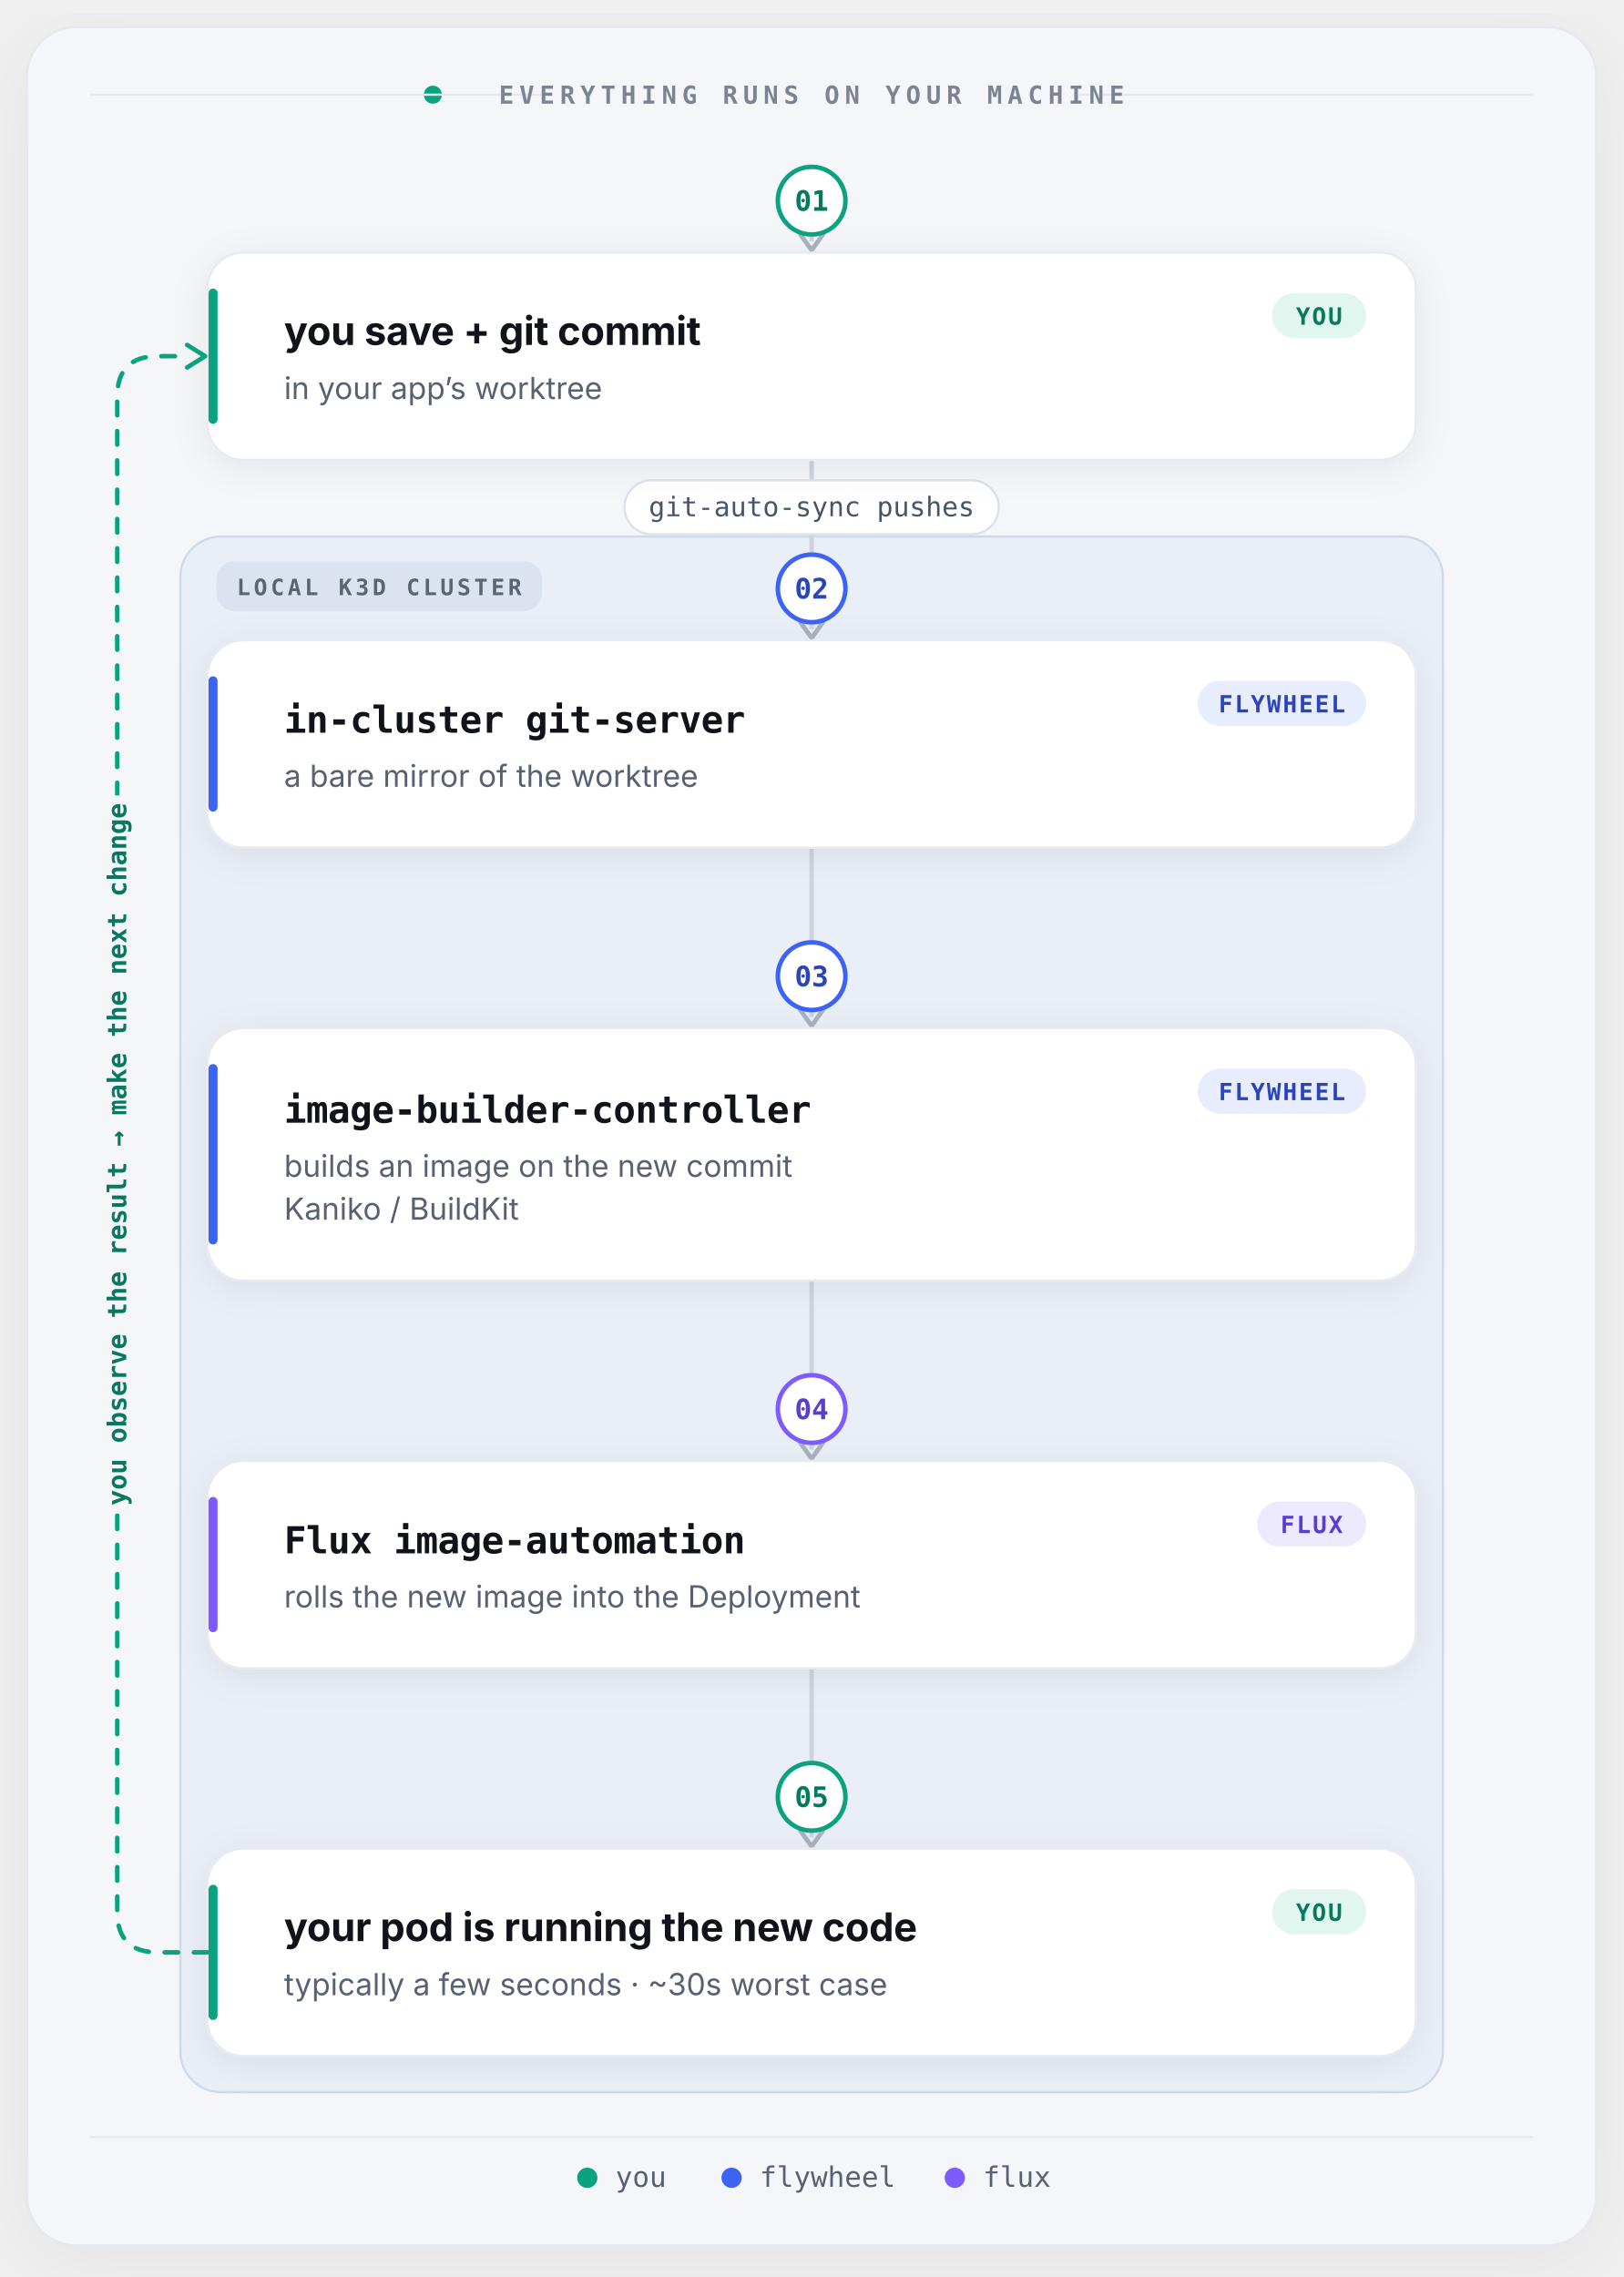
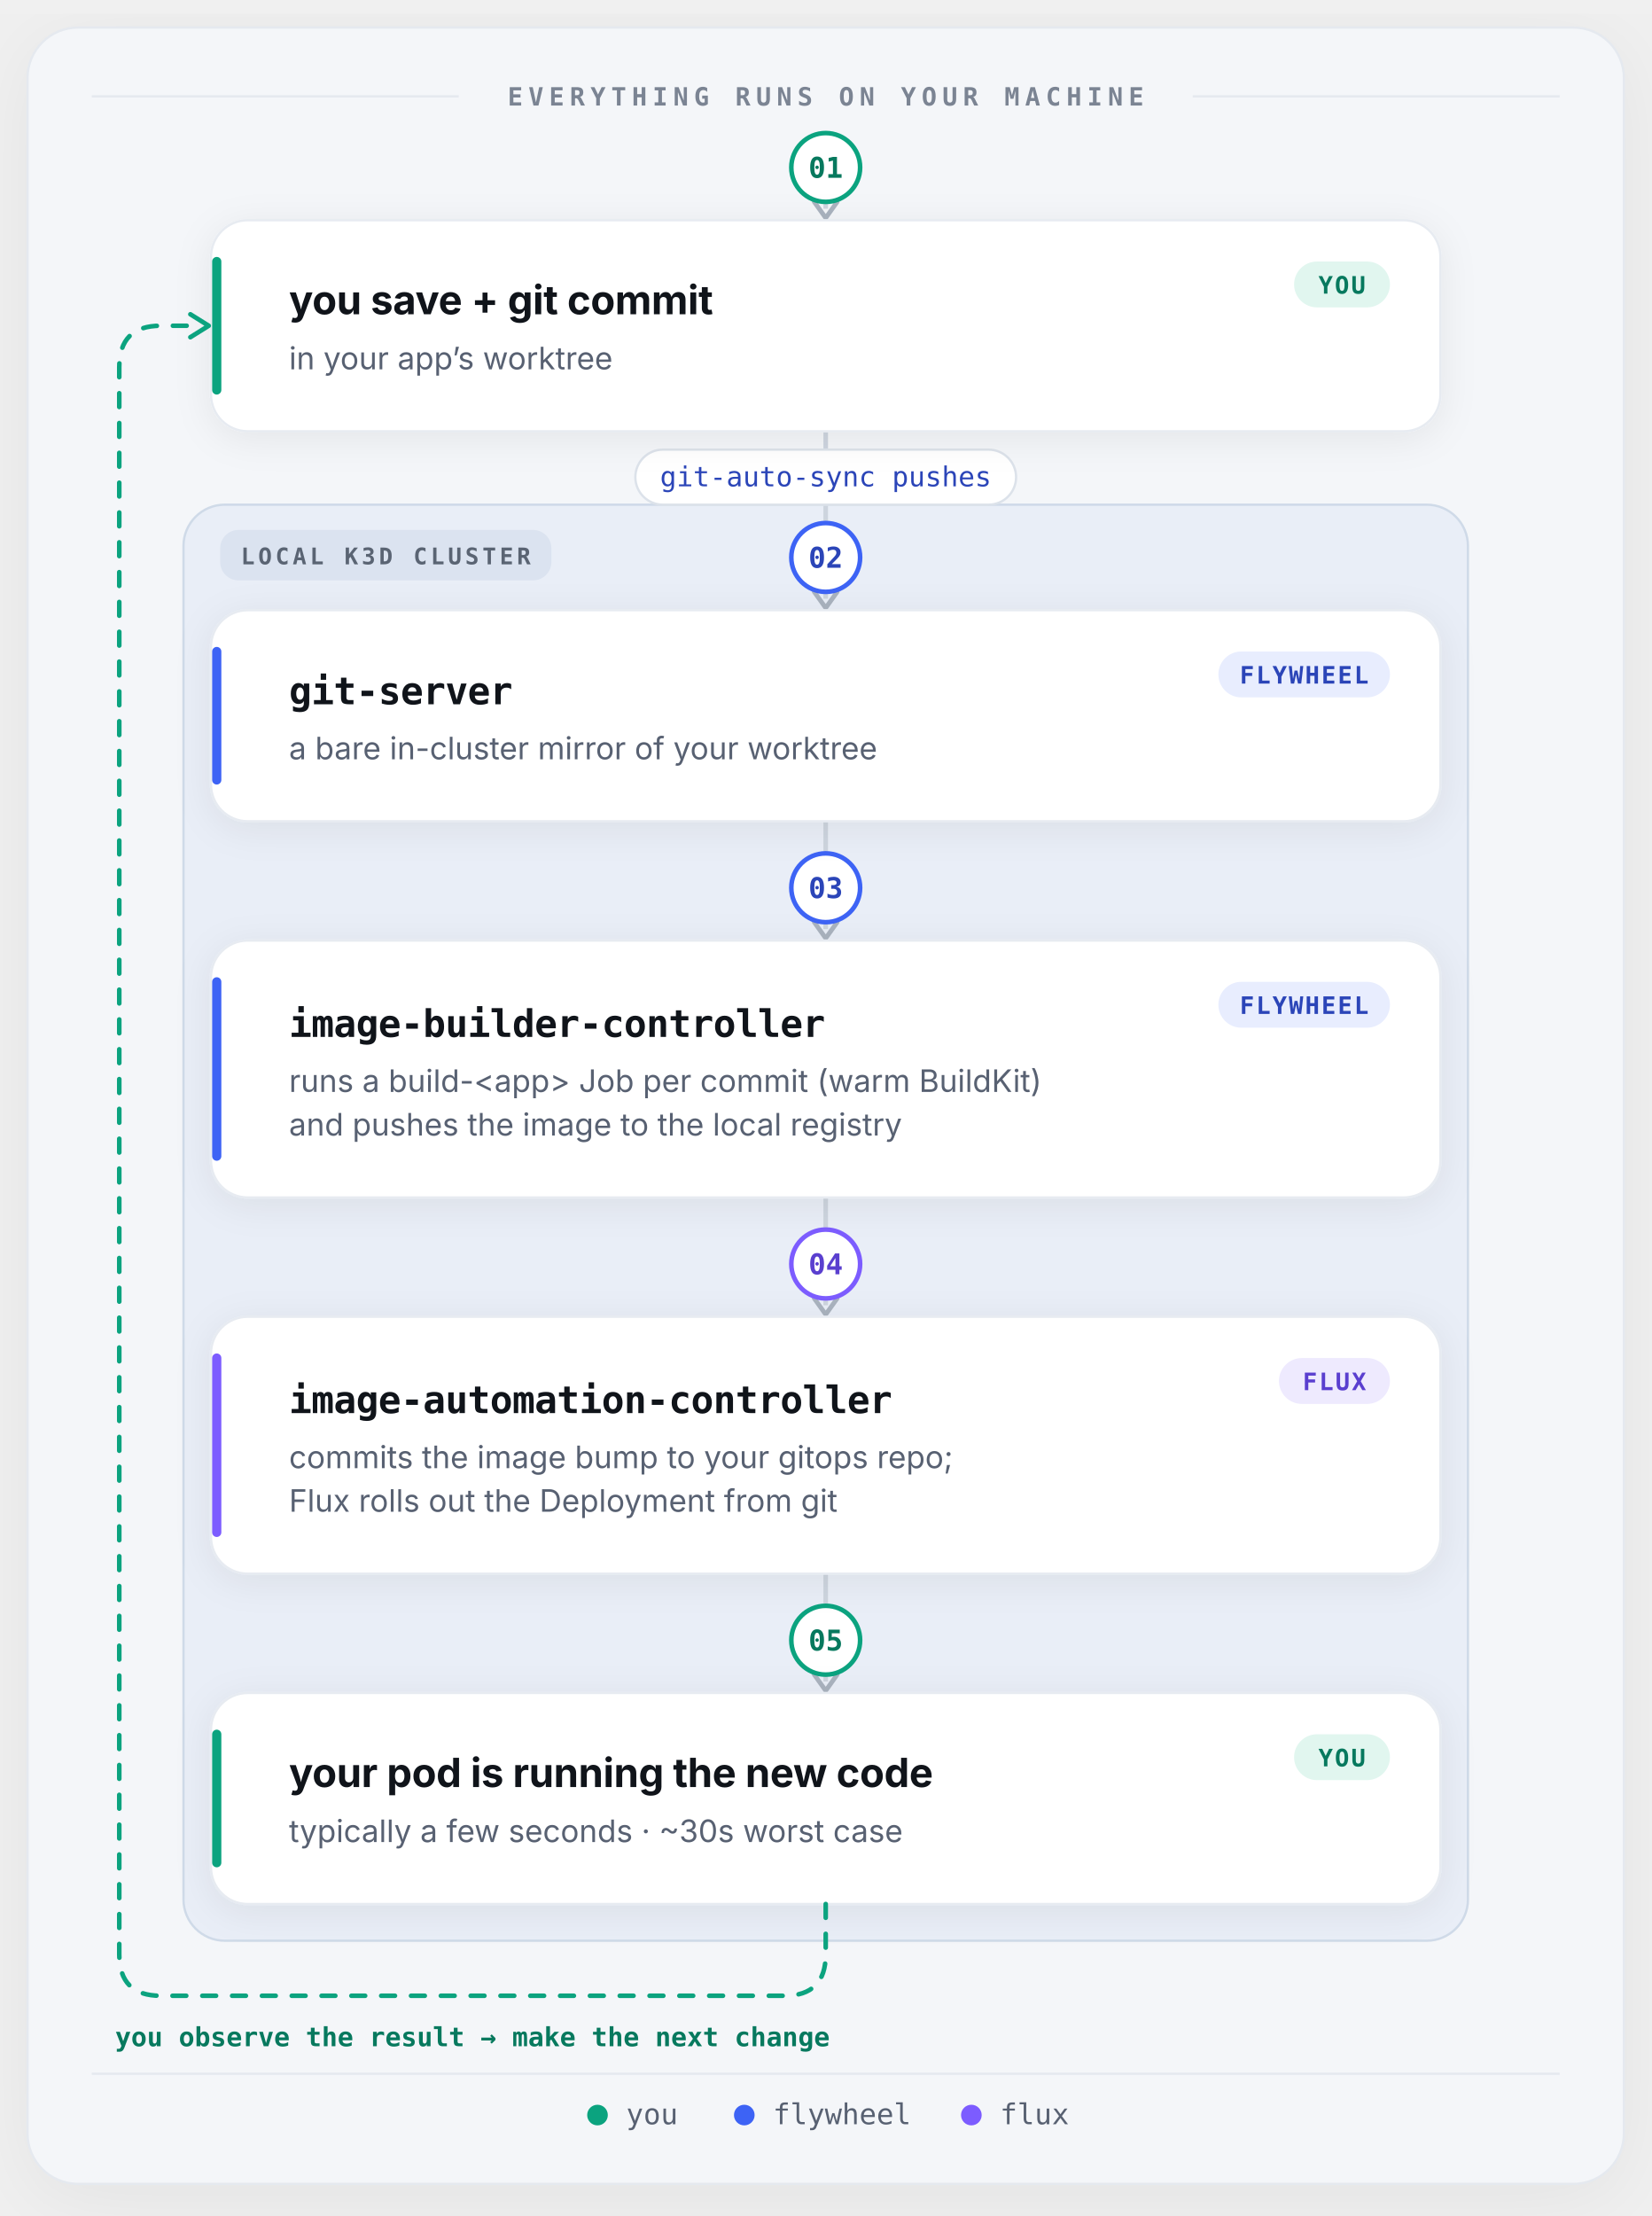
- <svg xmlns="http://www.w3.org/2000/svg" width="720" height="1010" viewBox="0 0 720 1010" font-family="-apple-system, BlinkMacSystemFont, 'Segoe UI', system-ui, sans-serif">
+ <svg xmlns="http://www.w3.org/2000/svg" width="720" height="966" viewBox="0 0 720 966" font-family="-apple-system, BlinkMacSystemFont, 'Segoe UI', system-ui, sans-serif">
  <defs>
    <filter id="cardShadow" x="-20%" y="-20%" width="140%" height="160%">
      <feDropShadow dx="0" dy="3" stdDeviation="8" flood-color="#0B1220" flood-opacity="0.07" />
    </filter>
    <filter id="panelShadow" x="-20%" y="-20%" width="140%" height="140%">
      <feDropShadow dx="0" dy="6" stdDeviation="20" flood-color="#0B1220" flood-opacity="0.06" />
    </filter>
  </defs>
-   <rect x="12" y="12" width="696" height="984" rx="22" fill="#F4F6F9" filter="url(#panelShadow)" />
-   <rect x="12" y="12" width="696" height="984" rx="22" fill="#F4F6F9" stroke="#E5E9EF" stroke-width="1" />
+   <rect x="12" y="12" width="696" height="940" rx="22" fill="#F4F6F9" filter="url(#panelShadow)" />
+   <rect x="12" y="12" width="696" height="940" rx="22" fill="#F4F6F9" stroke="#E5E9EF" stroke-width="1" />
  <g>
-     <rect x="80" y="238.0" width="560" height="690.0" rx="18" fill="#E9EEF7" stroke="#CFDAE8" stroke-width="1" />
-     <rect x="96" y="249.0" width="144.4" height="22" rx="8" fill="#DBE3F0" />
-     <text x="168.2" y="264.0" font-family="ui-monospace, 'SF Mono', 'JetBrains Mono', Menlo, Consolas, monospace" font-size="10" font-weight="600" letter-spacing="1.5" fill="#5A6473" text-anchor="middle">LOCAL K3D CLUSTER</text>
+     <rect x="80" y="220.0" width="560" height="626.0" rx="18" fill="#E9EEF7" stroke="#CFDAE8" stroke-width="1" />
+     <rect x="96" y="231.0" width="144.4" height="22" rx="8" fill="#DBE3F0" />
+     <text x="168.2" y="246.0" font-family="ui-monospace, 'SF Mono', 'JetBrains Mono', Menlo, Consolas, monospace" font-size="10" font-weight="600" letter-spacing="1.5" fill="#5A6473" text-anchor="middle">LOCAL K3D CLUSTER</text>
  </g>
  <g>
-     <circle cx="192" cy="42" r="4" fill="#0BA37F" />
-     <line x1="40" y1="42" x2="244" y2="42" stroke="#E5E9EF" stroke-width="1" />
-     <line x1="476" y1="42" x2="680" y2="42" stroke="#E5E9EF" stroke-width="1" />
+     <line x1="40" y1="42" x2="200" y2="42" stroke="#E5E9EF" stroke-width="1" />
+     <line x1="520" y1="42" x2="680" y2="42" stroke="#E5E9EF" stroke-width="1" />
    <text x="360" y="46" font-family="ui-monospace, 'SF Mono', 'JetBrains Mono', Menlo, Consolas, monospace" font-size="11" font-weight="600" letter-spacing="2.4" fill="#7B8493" text-anchor="middle">EVERYTHING RUNS ON YOUR MACHINE</text>
  </g>
-   <line x1="360" y1="104.0" x2="360" y2="107.0" stroke="#CDD4DE" stroke-width="2" />
-   <path d="M 355 104.0 L 360 111.0 L 365 104.0" fill="none" stroke="#A9B2BE" stroke-width="2" stroke-linecap="round" stroke-linejoin="round" />
+   <line x1="360" y1="88.0" x2="360" y2="91.0" stroke="#CDD4DE" stroke-width="2" />
+   <path d="M 355 88.0 L 360 95.0 L 365 88.0" fill="none" stroke="#A9B2BE" stroke-width="2" stroke-linecap="round" stroke-linejoin="round" />
  <g>
-     <circle cx="360" cy="89.0" r="15" fill="#FFFFFF" stroke="#0BA37F" stroke-width="2" />
-     <text x="360" y="93.5" font-family="ui-monospace, 'SF Mono', 'JetBrains Mono', Menlo, Consolas, monospace" font-size="12.5" font-weight="700" fill="#07795E" text-anchor="middle">01</text>
+     <circle cx="360" cy="73.0" r="15" fill="#FFFFFF" stroke="#0BA37F" stroke-width="2" />
+     <text x="360" y="77.5" font-family="ui-monospace, 'SF Mono', 'JetBrains Mono', Menlo, Consolas, monospace" font-size="12.5" font-weight="700" fill="#07795E" text-anchor="middle">01</text>
  </g>
-   <line x1="360" y1="276.0" x2="360" y2="279.0" stroke="#CDD4DE" stroke-width="2" />
-   <path d="M 355 276.0 L 360 283.0 L 365 276.0" fill="none" stroke="#A9B2BE" stroke-width="2" stroke-linecap="round" stroke-linejoin="round" />
-   <line x1="360" y1="204" x2="360" y2="246.0" stroke="#CDD4DE" stroke-width="2" />
+   <line x1="360" y1="258.0" x2="360" y2="261.0" stroke="#CDD4DE" stroke-width="2" />
+   <path d="M 355 258.0 L 360 265.0 L 365 258.0" fill="none" stroke="#A9B2BE" stroke-width="2" stroke-linecap="round" stroke-linejoin="round" />
+   <line x1="360" y1="188" x2="360" y2="228.0" stroke="#CDD4DE" stroke-width="2" />
  <g>
-     <rect x="277.0" y="213.0" width="166.0" height="24" rx="12" fill="#FFFFFF" stroke="#DCE2EA" />
-     <text x="360" y="229.0" font-family="ui-monospace, 'SF Mono', 'JetBrains Mono', Menlo, Consolas, monospace" font-size="12" fill="#475569" text-anchor="middle">git-auto-sync pushes</text>
+     <rect x="277.0" y="196.0" width="166.0" height="24" rx="12" fill="#FFFFFF" stroke="#DCE2EA" />
+     <text x="360" y="212.0" font-family="ui-monospace, 'SF Mono', 'JetBrains Mono', Menlo, Consolas, monospace" font-size="12" fill="#2B45B8" text-anchor="middle">git-auto-sync pushes</text>
  </g>
  <g>
-     <circle cx="360" cy="261.0" r="15" fill="#FFFFFF" stroke="#3D63F5" stroke-width="2" />
-     <text x="360" y="265.5" font-family="ui-monospace, 'SF Mono', 'JetBrains Mono', Menlo, Consolas, monospace" font-size="12.5" font-weight="700" fill="#2B45B8" text-anchor="middle">02</text>
+     <circle cx="360" cy="243.0" r="15" fill="#FFFFFF" stroke="#3D63F5" stroke-width="2" />
+     <text x="360" y="247.5" font-family="ui-monospace, 'SF Mono', 'JetBrains Mono', Menlo, Consolas, monospace" font-size="12.5" font-weight="700" fill="#2B45B8" text-anchor="middle">02</text>
  </g>
-   <line x1="360" y1="448.0" x2="360" y2="451.0" stroke="#CDD4DE" stroke-width="2" />
-   <path d="M 355 448.0 L 360 455.0 L 365 448.0" fill="none" stroke="#A9B2BE" stroke-width="2" stroke-linecap="round" stroke-linejoin="round" />
-   <line x1="360" y1="376" x2="360" y2="418.0" stroke="#CDD4DE" stroke-width="2" />
+   <line x1="360" y1="402.0" x2="360" y2="405.0" stroke="#CDD4DE" stroke-width="2" />
+   <path d="M 355 402.0 L 360 409.0 L 365 402.0" fill="none" stroke="#A9B2BE" stroke-width="2" stroke-linecap="round" stroke-linejoin="round" />
+   <line x1="360" y1="358" x2="360" y2="372.0" stroke="#CDD4DE" stroke-width="2" />
  <g>
-     <circle cx="360" cy="433.0" r="15" fill="#FFFFFF" stroke="#3D63F5" stroke-width="2" />
-     <text x="360" y="437.5" font-family="ui-monospace, 'SF Mono', 'JetBrains Mono', Menlo, Consolas, monospace" font-size="12.5" font-weight="700" fill="#2B45B8" text-anchor="middle">03</text>
+     <circle cx="360" cy="387.0" r="15" fill="#FFFFFF" stroke="#3D63F5" stroke-width="2" />
+     <text x="360" y="391.5" font-family="ui-monospace, 'SF Mono', 'JetBrains Mono', Menlo, Consolas, monospace" font-size="12.5" font-weight="700" fill="#2B45B8" text-anchor="middle">03</text>
  </g>
-   <line x1="360" y1="640.0" x2="360" y2="643.0" stroke="#CDD4DE" stroke-width="2" />
-   <path d="M 355 640.0 L 360 647.0 L 365 640.0" fill="none" stroke="#A9B2BE" stroke-width="2" stroke-linecap="round" stroke-linejoin="round" />
-   <line x1="360" y1="568" x2="360" y2="610.0" stroke="#CDD4DE" stroke-width="2" />
+   <line x1="360" y1="566.0" x2="360" y2="569.0" stroke="#CDD4DE" stroke-width="2" />
+   <path d="M 355 566.0 L 360 573.0 L 365 566.0" fill="none" stroke="#A9B2BE" stroke-width="2" stroke-linecap="round" stroke-linejoin="round" />
+   <line x1="360" y1="522" x2="360" y2="536.0" stroke="#CDD4DE" stroke-width="2" />
  <g>
-     <circle cx="360" cy="625.0" r="15" fill="#FFFFFF" stroke="#7C5CFF" stroke-width="2" />
-     <text x="360" y="629.5" font-family="ui-monospace, 'SF Mono', 'JetBrains Mono', Menlo, Consolas, monospace" font-size="12.5" font-weight="700" fill="#5A3FCF" text-anchor="middle">04</text>
+     <circle cx="360" cy="551.0" r="15" fill="#FFFFFF" stroke="#7C5CFF" stroke-width="2" />
+     <text x="360" y="555.5" font-family="ui-monospace, 'SF Mono', 'JetBrains Mono', Menlo, Consolas, monospace" font-size="12.5" font-weight="700" fill="#5A3FCF" text-anchor="middle">04</text>
  </g>
-   <line x1="360" y1="812.0" x2="360" y2="815.0" stroke="#CDD4DE" stroke-width="2" />
-   <path d="M 355 812.0 L 360 819.0 L 365 812.0" fill="none" stroke="#A9B2BE" stroke-width="2" stroke-linecap="round" stroke-linejoin="round" />
-   <line x1="360" y1="740" x2="360" y2="782.0" stroke="#CDD4DE" stroke-width="2" />
+   <line x1="360" y1="730.0" x2="360" y2="733.0" stroke="#CDD4DE" stroke-width="2" />
+   <path d="M 355 730.0 L 360 737.0 L 365 730.0" fill="none" stroke="#A9B2BE" stroke-width="2" stroke-linecap="round" stroke-linejoin="round" />
+   <line x1="360" y1="686" x2="360" y2="700.0" stroke="#CDD4DE" stroke-width="2" />
  <g>
-     <circle cx="360" cy="797.0" r="15" fill="#FFFFFF" stroke="#0BA37F" stroke-width="2" />
-     <text x="360" y="801.5" font-family="ui-monospace, 'SF Mono', 'JetBrains Mono', Menlo, Consolas, monospace" font-size="12.5" font-weight="700" fill="#07795E" text-anchor="middle">05</text>
+     <circle cx="360" cy="715.0" r="15" fill="#FFFFFF" stroke="#0BA37F" stroke-width="2" />
+     <text x="360" y="719.5" font-family="ui-monospace, 'SF Mono', 'JetBrains Mono', Menlo, Consolas, monospace" font-size="12.5" font-weight="700" fill="#07795E" text-anchor="middle">05</text>
  </g>
  <g>
-     <rect x="92" y="112" width="536" height="92" rx="16" fill="#FFFFFF" stroke="#E7EBF1" filter="url(#cardShadow)" />
-     <rect x="92.5" y="128" width="4" height="60" rx="2" fill="#0BA37F" />
+     <rect x="92" y="96" width="536" height="92" rx="16" fill="#FFFFFF" stroke="#E7EBF1" filter="url(#cardShadow)" />
+     <rect x="92.5" y="112" width="4" height="60" rx="2" fill="#0BA37F" />
    <g>
-       <rect x="564.2" y="130.0" width="41.8" height="20" rx="10" fill="#E1F6EF" />
-       <text x="585.1" y="144.0" font-family="ui-monospace, 'SF Mono', 'JetBrains Mono', Menlo, Consolas, monospace" font-size="10.5" font-weight="600" letter-spacing="0.8" fill="#07795E" text-anchor="middle">YOU</text>
+       <rect x="564.2" y="114.0" width="41.8" height="20" rx="10" fill="#E1F6EF" />
+       <text x="585.1" y="128.0" font-family="ui-monospace, 'SF Mono', 'JetBrains Mono', Menlo, Consolas, monospace" font-size="10.5" font-weight="600" letter-spacing="0.8" fill="#07795E" text-anchor="middle">YOU</text>
    </g>
-     <text x="126" y="153.0" font-family="-apple-system, BlinkMacSystemFont, 'Segoe UI', system-ui, sans-serif" font-size="17.5" font-weight="650" fill="#10141A" letter-spacing="-0.1">you save + git commit</text>
-     <text x="126" y="177.0" font-family="-apple-system, BlinkMacSystemFont, 'Segoe UI', system-ui, sans-serif" font-size="13.5" fill="#586172">in your app’s worktree</text>
+     <text x="126" y="137.0" font-family="-apple-system, BlinkMacSystemFont, 'Segoe UI', system-ui, sans-serif" font-size="17.5" font-weight="650" fill="#10141A" letter-spacing="-0.1">you save + git commit</text>
+     <text x="126" y="161.0" font-family="-apple-system, BlinkMacSystemFont, 'Segoe UI', system-ui, sans-serif" font-size="13.5" fill="#586172">in your app’s worktree</text>
  </g>
  <g>
-     <rect x="92" y="284" width="536" height="92" rx="16" fill="#FFFFFF" stroke="#E7EBF1" filter="url(#cardShadow)" />
-     <rect x="92.5" y="300" width="4" height="60" rx="2" fill="#3D63F5" />
+     <rect x="92" y="266" width="536" height="92" rx="16" fill="#FFFFFF" stroke="#E7EBF1" filter="url(#cardShadow)" />
+     <rect x="92.5" y="282" width="4" height="60" rx="2" fill="#3D63F5" />
    <g>
-       <rect x="531.2" y="302.0" width="74.8" height="20" rx="10" fill="#E8EDFE" />
-       <text x="568.6" y="316.0" font-family="ui-monospace, 'SF Mono', 'JetBrains Mono', Menlo, Consolas, monospace" font-size="10.5" font-weight="600" letter-spacing="0.8" fill="#2B45B8" text-anchor="middle">FLYWHEEL</text>
+       <rect x="531.2" y="284.0" width="74.8" height="20" rx="10" fill="#E8EDFE" />
+       <text x="568.6" y="298.0" font-family="ui-monospace, 'SF Mono', 'JetBrains Mono', Menlo, Consolas, monospace" font-size="10.5" font-weight="600" letter-spacing="0.8" fill="#2B45B8" text-anchor="middle">FLYWHEEL</text>
    </g>
-     <text x="126" y="325.0" font-family="ui-monospace, 'SF Mono', 'JetBrains Mono', Menlo, Consolas, monospace" font-size="16.5" font-weight="650" fill="#10141A" letter-spacing="-0.2">in-cluster git-server</text>
-     <text x="126" y="349.0" font-family="-apple-system, BlinkMacSystemFont, 'Segoe UI', system-ui, sans-serif" font-size="13.5" fill="#586172">a bare mirror of the worktree</text>
+     <text x="126" y="307.0" font-family="ui-monospace, 'SF Mono', 'JetBrains Mono', Menlo, Consolas, monospace" font-size="16.5" font-weight="650" fill="#10141A" letter-spacing="-0.2">git-server</text>
+     <text x="126" y="331.0" font-family="-apple-system, BlinkMacSystemFont, 'Segoe UI', system-ui, sans-serif" font-size="13.5" fill="#586172">a bare in-cluster mirror of your worktree</text>
  </g>
  <g>
-     <rect x="92" y="456" width="536" height="112" rx="16" fill="#FFFFFF" stroke="#E7EBF1" filter="url(#cardShadow)" />
-     <rect x="92.5" y="472" width="4" height="80" rx="2" fill="#3D63F5" />
+     <rect x="92" y="410" width="536" height="112" rx="16" fill="#FFFFFF" stroke="#E7EBF1" filter="url(#cardShadow)" />
+     <rect x="92.5" y="426" width="4" height="80" rx="2" fill="#3D63F5" />
    <g>
-       <rect x="531.2" y="474.0" width="74.8" height="20" rx="10" fill="#E8EDFE" />
-       <text x="568.6" y="488.0" font-family="ui-monospace, 'SF Mono', 'JetBrains Mono', Menlo, Consolas, monospace" font-size="10.5" font-weight="600" letter-spacing="0.8" fill="#2B45B8" text-anchor="middle">FLYWHEEL</text>
+       <rect x="531.2" y="428.0" width="74.8" height="20" rx="10" fill="#E8EDFE" />
+       <text x="568.6" y="442.0" font-family="ui-monospace, 'SF Mono', 'JetBrains Mono', Menlo, Consolas, monospace" font-size="10.5" font-weight="600" letter-spacing="0.8" fill="#2B45B8" text-anchor="middle">FLYWHEEL</text>
    </g>
-     <text x="126" y="498.0" font-family="ui-monospace, 'SF Mono', 'JetBrains Mono', Menlo, Consolas, monospace" font-size="16.5" font-weight="650" fill="#10141A" letter-spacing="-0.2">image-builder-controller</text>
-     <text x="126" y="522.0" font-family="-apple-system, BlinkMacSystemFont, 'Segoe UI', system-ui, sans-serif" font-size="13.5" fill="#586172">builds an image on the new commit</text>
-     <text x="126" y="541.0" font-family="-apple-system, BlinkMacSystemFont, 'Segoe UI', system-ui, sans-serif" font-size="13.5" fill="#586172">Kaniko / BuildKit</text>
+     <text x="126" y="452.0" font-family="ui-monospace, 'SF Mono', 'JetBrains Mono', Menlo, Consolas, monospace" font-size="16.5" font-weight="650" fill="#10141A" letter-spacing="-0.2">image-builder-controller</text>
+     <text x="126" y="476.0" font-family="-apple-system, BlinkMacSystemFont, 'Segoe UI', system-ui, sans-serif" font-size="13.5" fill="#586172">runs a build-&lt;app&gt; Job per commit (warm BuildKit)</text>
+     <text x="126" y="495.0" font-family="-apple-system, BlinkMacSystemFont, 'Segoe UI', system-ui, sans-serif" font-size="13.5" fill="#586172">and pushes the image to the local registry</text>
  </g>
  <g>
-     <rect x="92" y="648" width="536" height="92" rx="16" fill="#FFFFFF" stroke="#E7EBF1" filter="url(#cardShadow)" />
-     <rect x="92.5" y="664" width="4" height="60" rx="2" fill="#7C5CFF" />
+     <rect x="92" y="574" width="536" height="112" rx="16" fill="#FFFFFF" stroke="#E7EBF1" filter="url(#cardShadow)" />
+     <rect x="92.5" y="590" width="4" height="80" rx="2" fill="#7C5CFF" />
    <g>
-       <rect x="557.6" y="666.0" width="48.4" height="20" rx="10" fill="#EEEAFE" />
-       <text x="581.8" y="680.0" font-family="ui-monospace, 'SF Mono', 'JetBrains Mono', Menlo, Consolas, monospace" font-size="10.5" font-weight="600" letter-spacing="0.8" fill="#5A3FCF" text-anchor="middle">FLUX</text>
+       <rect x="557.6" y="592.0" width="48.4" height="20" rx="10" fill="#EEEAFE" />
+       <text x="581.8" y="606.0" font-family="ui-monospace, 'SF Mono', 'JetBrains Mono', Menlo, Consolas, monospace" font-size="10.5" font-weight="600" letter-spacing="0.8" fill="#5A3FCF" text-anchor="middle">FLUX</text>
    </g>
-     <text x="126" y="689.0" font-family="ui-monospace, 'SF Mono', 'JetBrains Mono', Menlo, Consolas, monospace" font-size="16.5" font-weight="650" fill="#10141A" letter-spacing="-0.2">Flux image-automation</text>
-     <text x="126" y="713.0" font-family="-apple-system, BlinkMacSystemFont, 'Segoe UI', system-ui, sans-serif" font-size="13.5" fill="#586172">rolls the new image into the Deployment</text>
+     <text x="126" y="616.0" font-family="ui-monospace, 'SF Mono', 'JetBrains Mono', Menlo, Consolas, monospace" font-size="16.5" font-weight="650" fill="#10141A" letter-spacing="-0.2">image-automation-controller</text>
+     <text x="126" y="640.0" font-family="-apple-system, BlinkMacSystemFont, 'Segoe UI', system-ui, sans-serif" font-size="13.5" fill="#586172">commits the image bump to your gitops repo;</text>
+     <text x="126" y="659.0" font-family="-apple-system, BlinkMacSystemFont, 'Segoe UI', system-ui, sans-serif" font-size="13.5" fill="#586172">Flux rolls out the Deployment from git</text>
  </g>
  <g>
-     <rect x="92" y="820" width="536" height="92" rx="16" fill="#FFFFFF" stroke="#E7EBF1" filter="url(#cardShadow)" />
-     <rect x="92.5" y="836" width="4" height="60" rx="2" fill="#0BA37F" />
+     <rect x="92" y="738" width="536" height="92" rx="16" fill="#FFFFFF" stroke="#E7EBF1" filter="url(#cardShadow)" />
+     <rect x="92.5" y="754" width="4" height="60" rx="2" fill="#0BA37F" />
    <g>
-       <rect x="564.2" y="838.0" width="41.8" height="20" rx="10" fill="#E1F6EF" />
-       <text x="585.1" y="852.0" font-family="ui-monospace, 'SF Mono', 'JetBrains Mono', Menlo, Consolas, monospace" font-size="10.5" font-weight="600" letter-spacing="0.8" fill="#07795E" text-anchor="middle">YOU</text>
+       <rect x="564.2" y="756.0" width="41.8" height="20" rx="10" fill="#E1F6EF" />
+       <text x="585.1" y="770.0" font-family="ui-monospace, 'SF Mono', 'JetBrains Mono', Menlo, Consolas, monospace" font-size="10.5" font-weight="600" letter-spacing="0.8" fill="#07795E" text-anchor="middle">YOU</text>
    </g>
-     <text x="126" y="861.0" font-family="-apple-system, BlinkMacSystemFont, 'Segoe UI', system-ui, sans-serif" font-size="17.5" font-weight="650" fill="#10141A" letter-spacing="-0.1">your pod is running the new code</text>
-     <text x="126" y="885.0" font-family="-apple-system, BlinkMacSystemFont, 'Segoe UI', system-ui, sans-serif" font-size="13.5" fill="#586172">typically a few seconds · ~30s worst case</text>
+     <text x="126" y="779.0" font-family="-apple-system, BlinkMacSystemFont, 'Segoe UI', system-ui, sans-serif" font-size="17.5" font-weight="650" fill="#10141A" letter-spacing="-0.1">your pod is running the new code</text>
+     <text x="126" y="803.0" font-family="-apple-system, BlinkMacSystemFont, 'Segoe UI', system-ui, sans-serif" font-size="13.5" fill="#586172">typically a few seconds · ~30s worst case</text>
  </g>
  <g>
-     <path d="M 92 866.0 H 70 Q 52 866.0 52 848.0 V 176.0 Q 52 158.0 70 158.0 H 84" fill="none" stroke="#0BA37F" stroke-width="2" stroke-dasharray="6 7" stroke-linecap="round" />
-     <path d="M 83 153.0 L 91 158.0 L 83 163.0" fill="none" stroke="#0BA37F" stroke-width="2" stroke-linecap="round" stroke-linejoin="round" />
-     <g transform="translate(52, 512.0) rotate(-90)">
-       <rect x="-159.3" y="-11" width="318.5" height="22" rx="11" fill="#F4F6F9" />
-       <text x="0" y="4" font-family="ui-monospace, 'SF Mono', 'JetBrains Mono', Menlo, Consolas, monospace" font-size="11.5" font-weight="600" fill="#07795E" text-anchor="middle">you observe the result → make the next change</text>
-     </g>
+     <path d="M 360 830 V 852.0 Q 360 870 342 870 H 70 Q 52 870 52 852.0 V 160.0 Q 52 142.0 70 142.0 H 84" fill="none" stroke="#0BA37F" stroke-width="2" stroke-dasharray="6 7" stroke-linecap="round" />
+     <path d="M 83 137.0 L 91 142.0 L 83 147.0" fill="none" stroke="#0BA37F" stroke-width="2" stroke-linecap="round" stroke-linejoin="round" />
+     <text x="206.0" y="892.0" font-family="ui-monospace, 'SF Mono', 'JetBrains Mono', Menlo, Consolas, monospace" font-size="11.5" font-weight="600" fill="#07795E" text-anchor="middle">you observe the result → make the next change</text>
  </g>
-   <line x1="40" y1="948" x2="680" y2="948" stroke="#E5E9EF" stroke-width="1" />
-   <circle cx="260.5" cy="966.0" r="4.5" fill="#0BA37F" />
-   <text x="273.0" y="970.0" font-family="ui-monospace, 'SF Mono', 'JetBrains Mono', Menlo, Consolas, monospace" font-size="12.5" fill="#586172">you</text>
-   <circle cx="324.5" cy="966.0" r="4.5" fill="#3D63F5" />
-   <text x="337.0" y="970.0" font-family="ui-monospace, 'SF Mono', 'JetBrains Mono', Menlo, Consolas, monospace" font-size="12.5" fill="#586172">flywheel</text>
-   <circle cx="423.5" cy="966.0" r="4.5" fill="#7C5CFF" />
-   <text x="436.0" y="970.0" font-family="ui-monospace, 'SF Mono', 'JetBrains Mono', Menlo, Consolas, monospace" font-size="12.5" fill="#586172">flux</text>
+   <line x1="40" y1="904" x2="680" y2="904" stroke="#E5E9EF" stroke-width="1" />
+   <circle cx="260.5" cy="922.0" r="4.5" fill="#0BA37F" />
+   <text x="273.0" y="926.0" font-family="ui-monospace, 'SF Mono', 'JetBrains Mono', Menlo, Consolas, monospace" font-size="12.5" fill="#586172">you</text>
+   <circle cx="324.5" cy="922.0" r="4.5" fill="#3D63F5" />
+   <text x="337.0" y="926.0" font-family="ui-monospace, 'SF Mono', 'JetBrains Mono', Menlo, Consolas, monospace" font-size="12.5" fill="#586172">flywheel</text>
+   <circle cx="423.5" cy="922.0" r="4.5" fill="#7C5CFF" />
+   <text x="436.0" y="926.0" font-family="ui-monospace, 'SF Mono', 'JetBrains Mono', Menlo, Consolas, monospace" font-size="12.5" fill="#586172">flux</text>
</svg>
